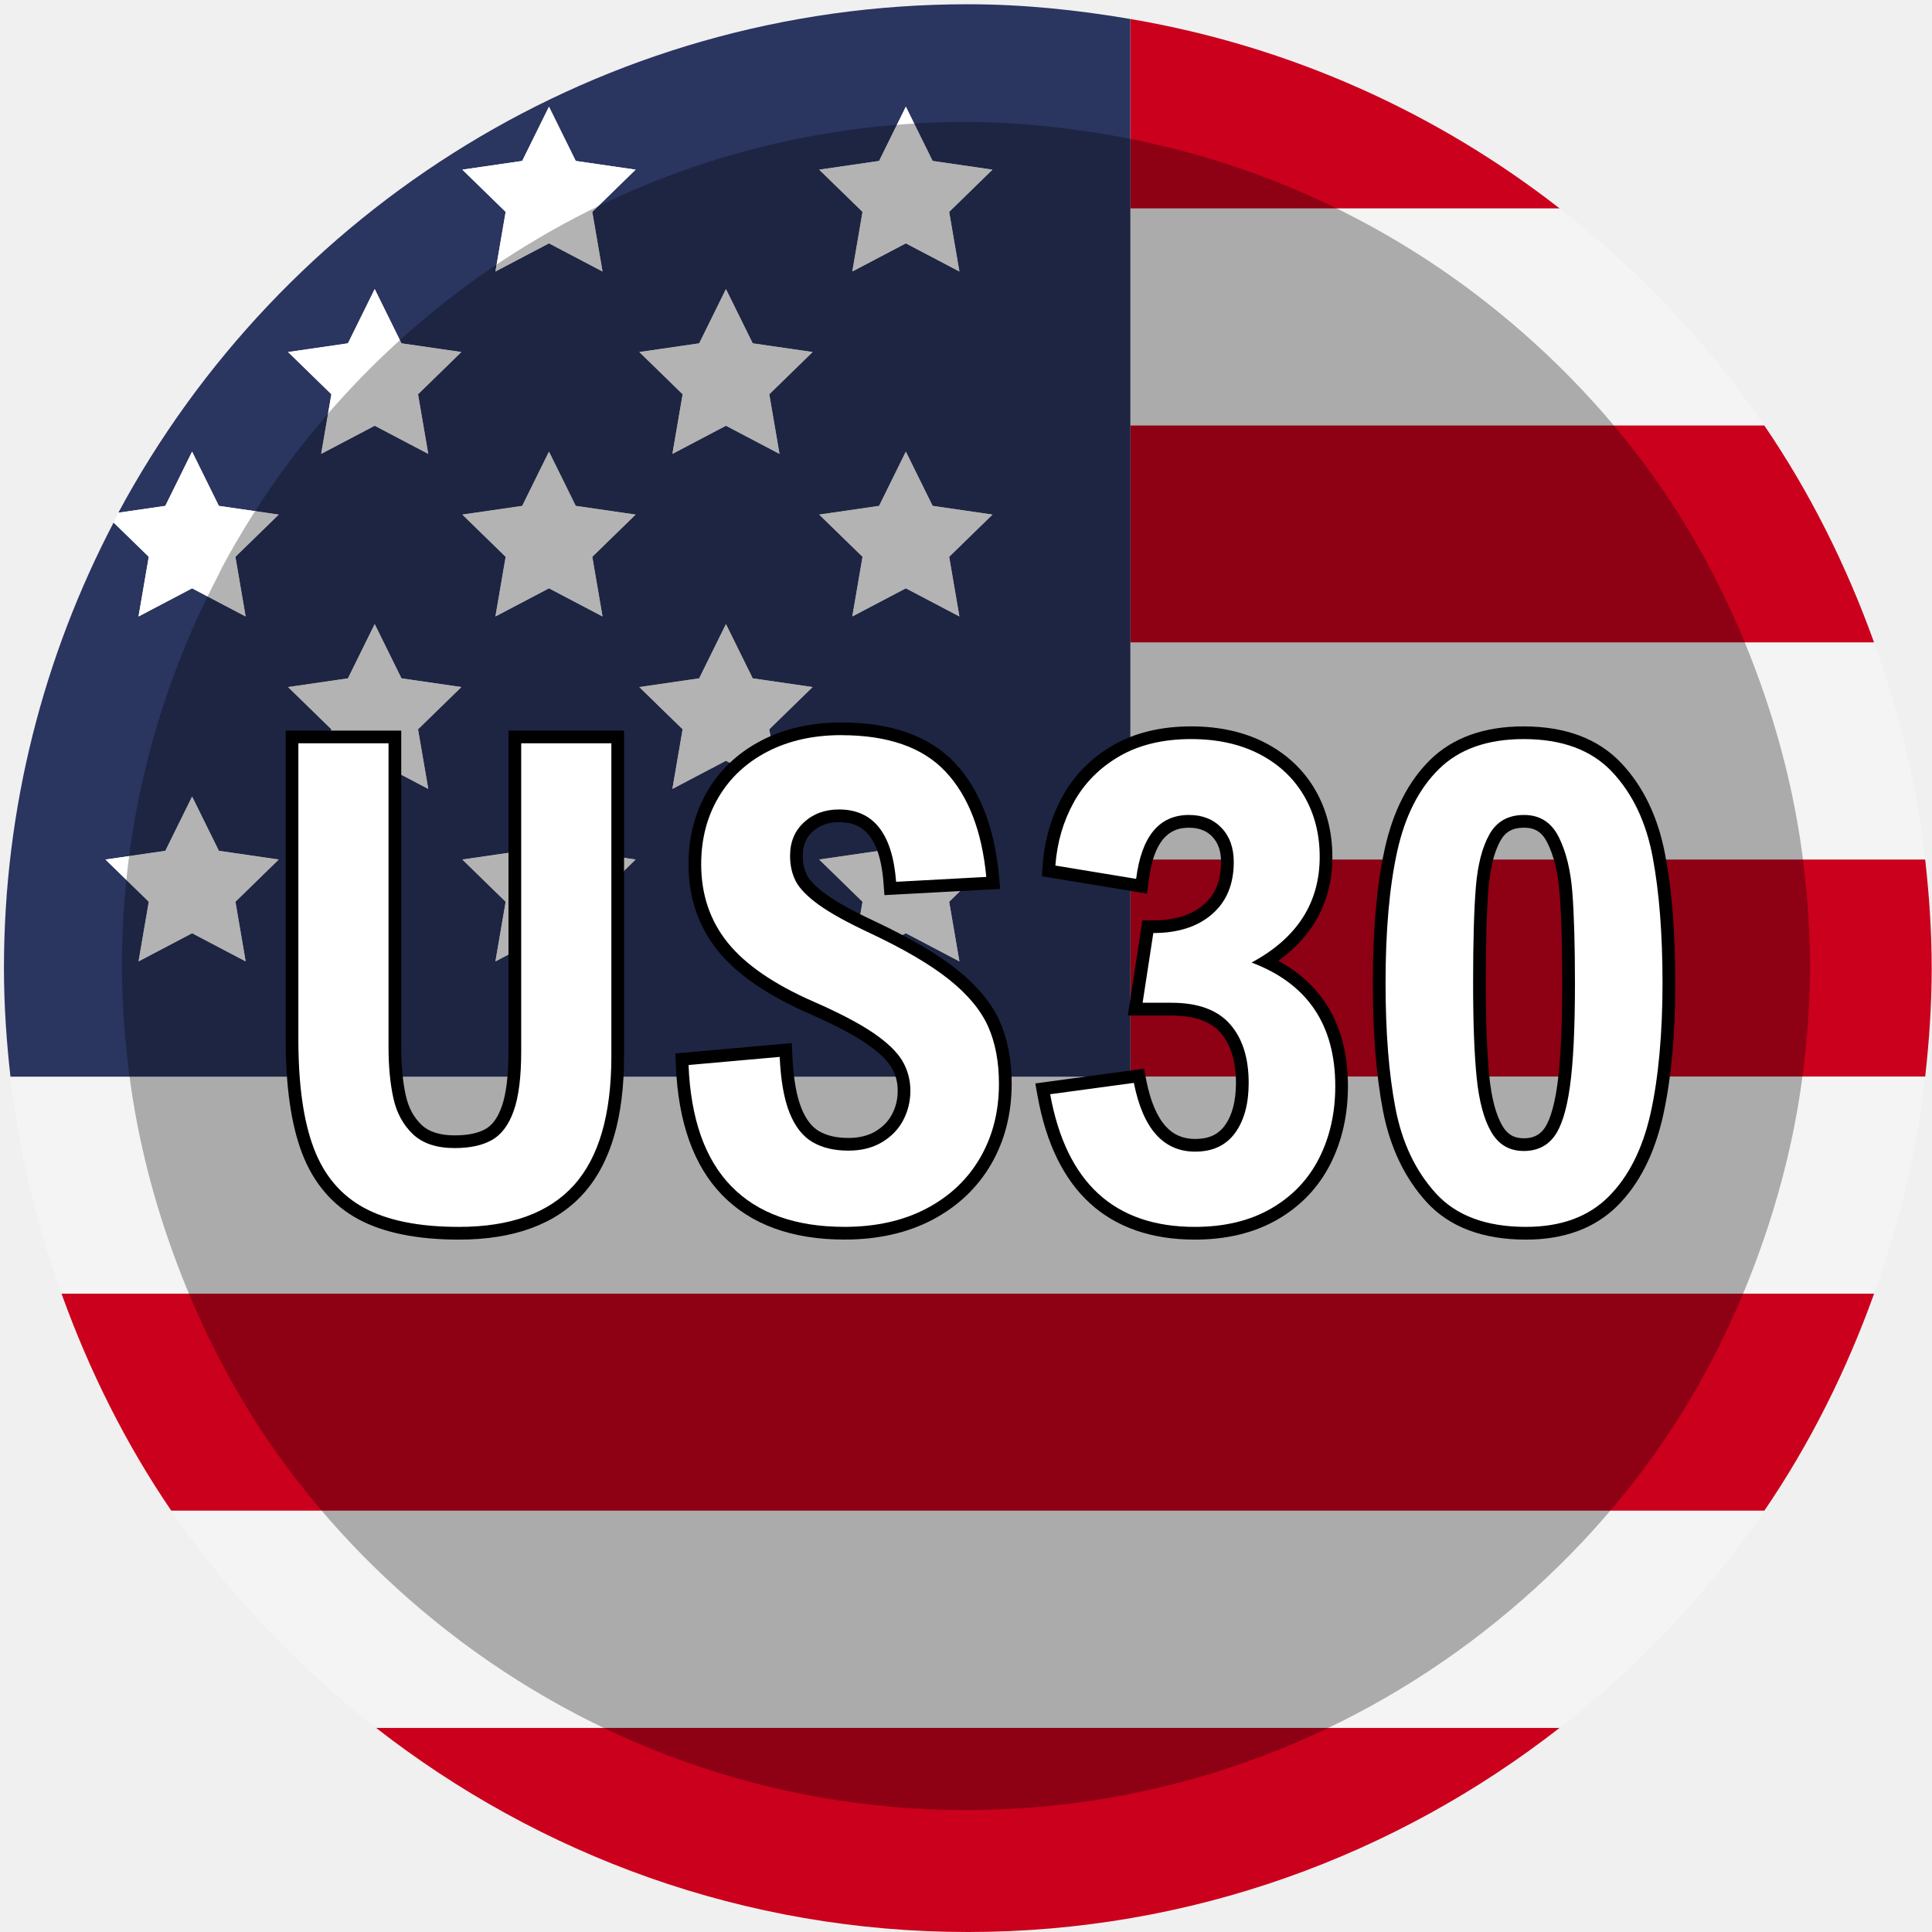
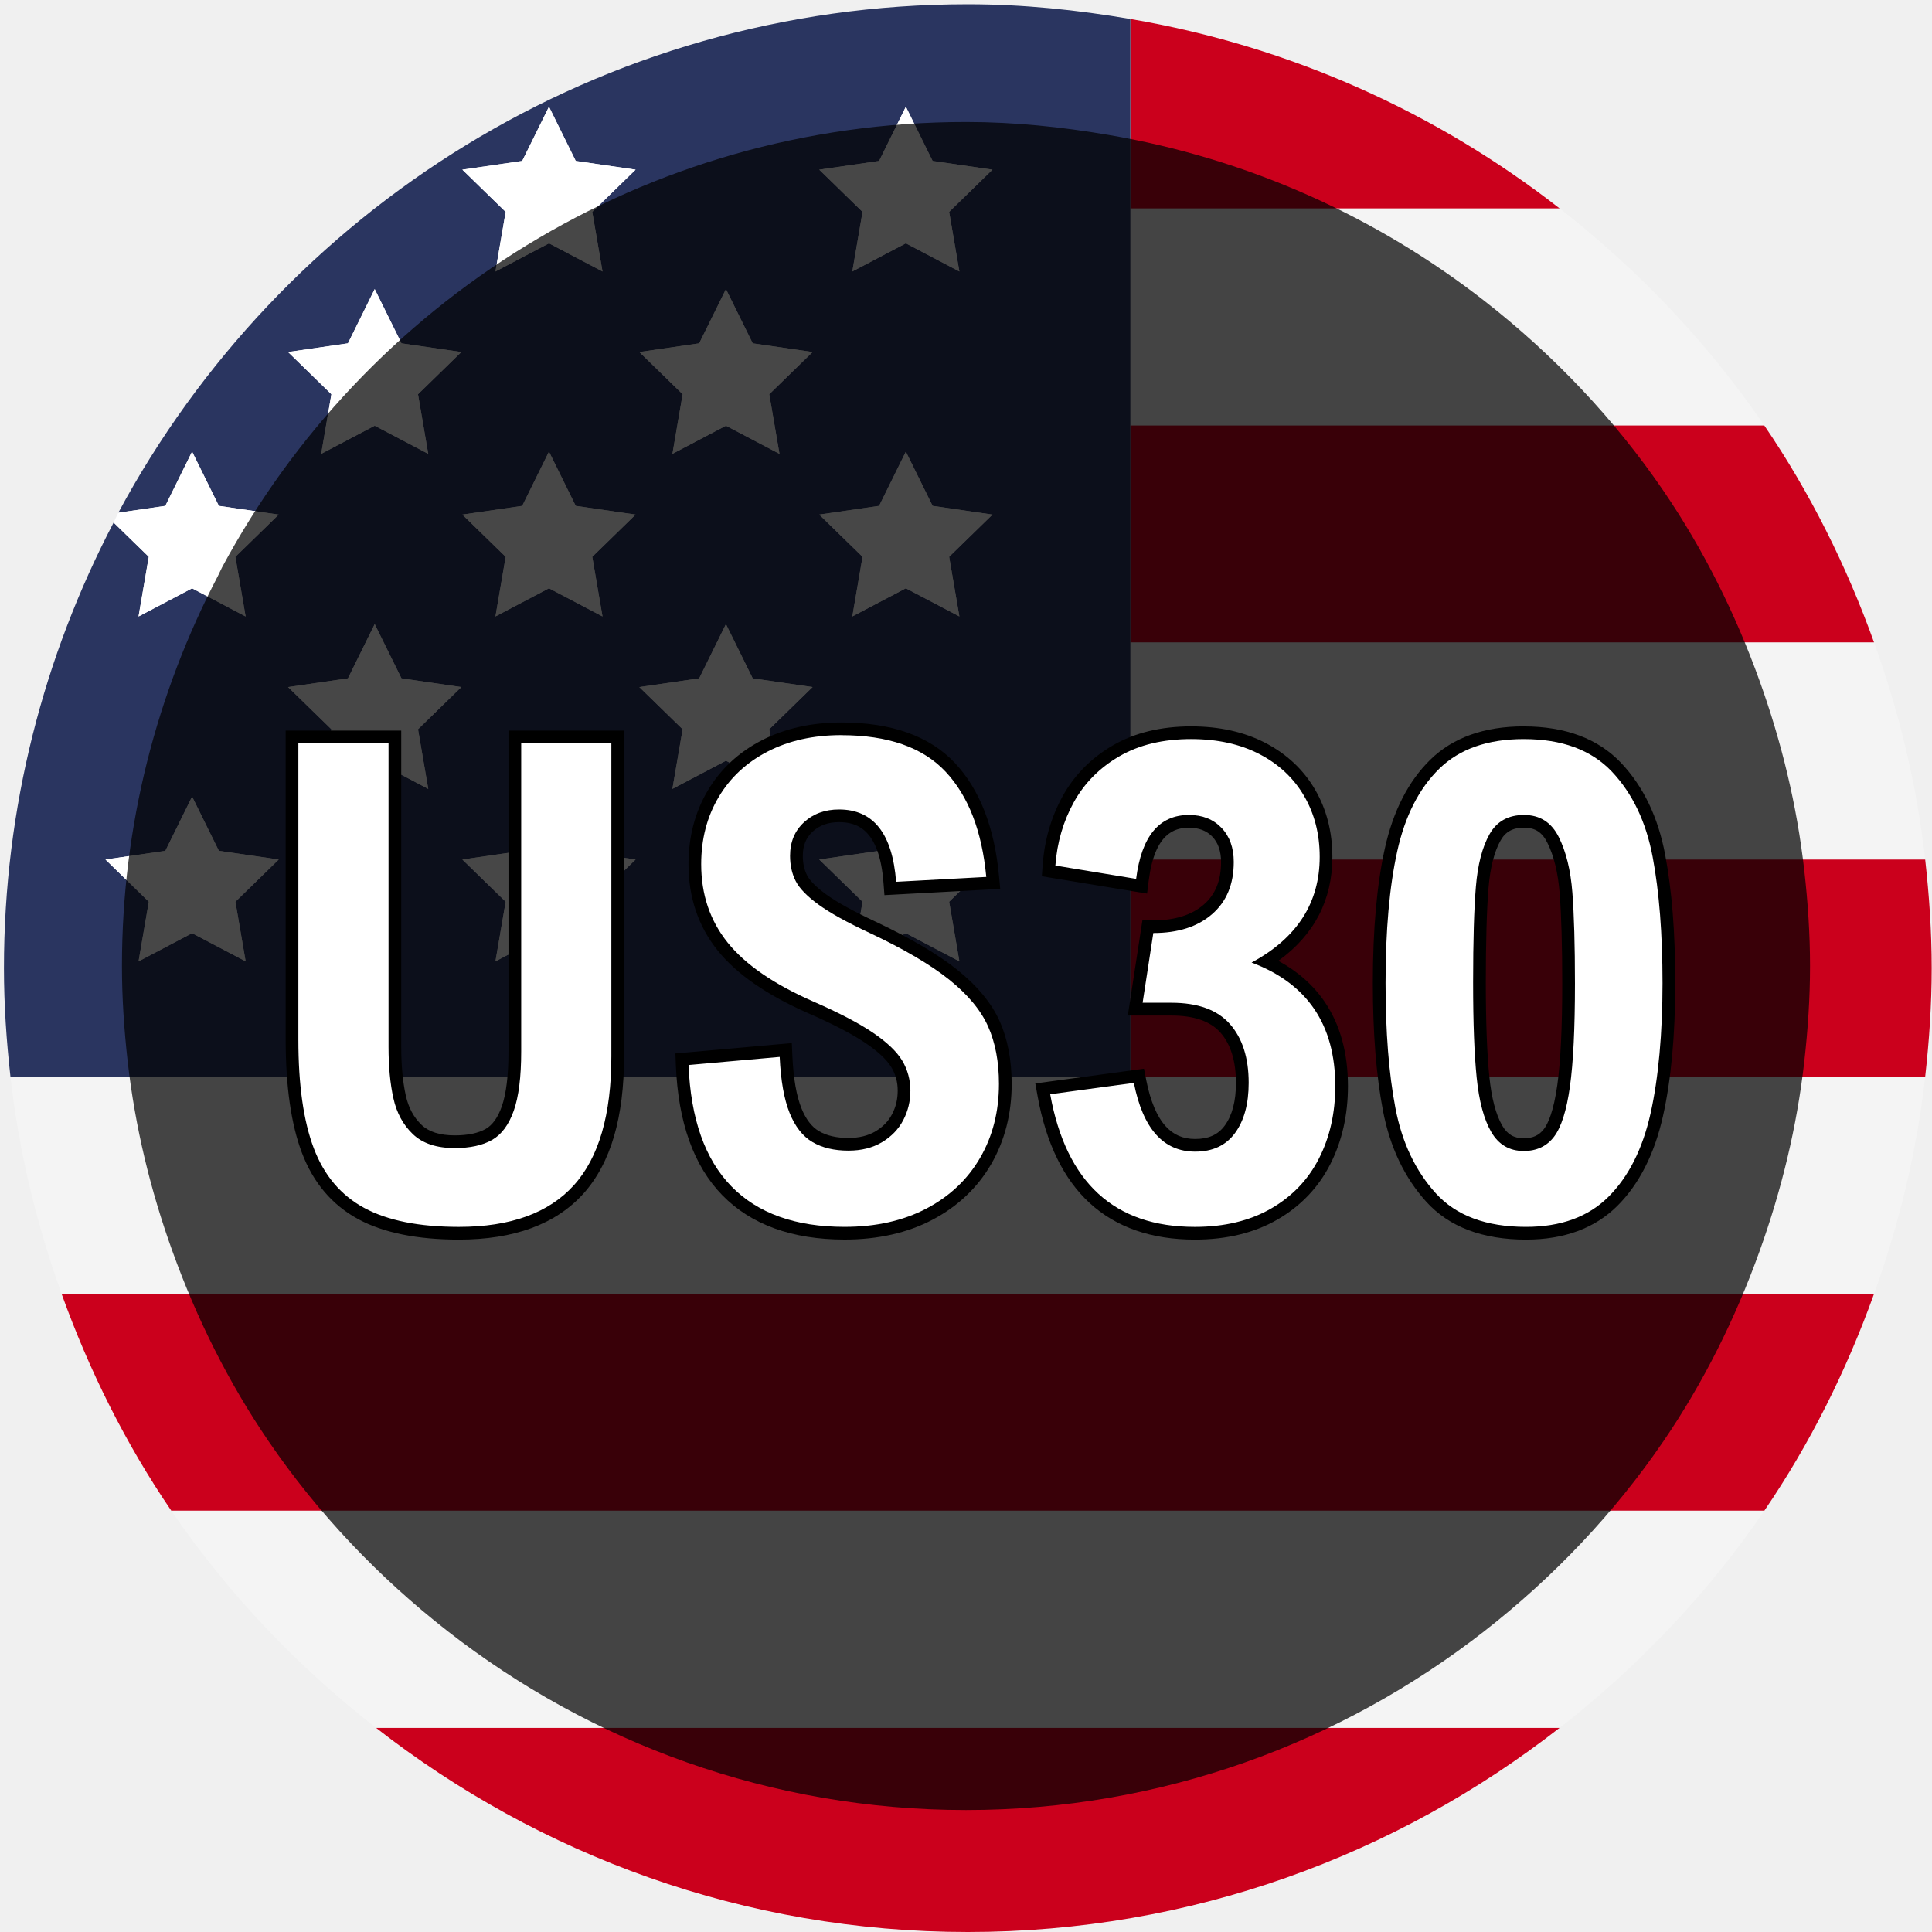
- <svg xmlns="http://www.w3.org/2000/svg" id="Layer_1" version="1.1" viewBox="0 0 1448 1448">
+ <svg xmlns="http://www.w3.org/2000/svg" version="1.1" viewBox="0 0 1448 1448">
  <defs>
    <style>
      .st0 {
+         mix-blend-mode: multiply;
+         opacity: .72;
+       }
+ 
+       .st0, .st1 {
+         isolation: isolate;
+       }
+ 
+       .st2 {
        fill: #fff;
      }

-       .st1 {
+       .st3 {
        fill: #cb001c;
      }

-       .st2 {
-         isolation: isolate;
-         opacity: .3;
-       }
- 
-       .st3 {
+       .st4 {
        fill: #f4f4f4;
      }

-       .st4 {
+       .st5 {
        fill: #2a3560;
      }
    </style>
  </defs>
-   <g>
-     <path class="st1" d="M1168.98,156.26c-92.06-71.83-201.82-121.61-321.81-142.03v142.03h321.81Z" />
-     <path class="st3" d="M847.16,318.92h475.16c-42.3-61.97-94.3-116.6-153.35-162.67h-321.81v162.67h0Z" />
-     <path class="st1" d="M847.16,481.59h557.45c-20.81-57.91-48.18-112.68-82.28-162.67h-475.16v162.67Z" />
-     <path class="st3" d="M847.16,644.26h595.74c-6.35-56.54-19.66-110.85-38.29-162.67h-557.45v162.67h0Z" />
-     <path class="st1" d="M847.16,806.92h595.74c3-26.73,4.87-53.81,4.87-81.35s-1.88-54.61-4.87-81.33h-595.74v162.68h0Z" />
-     <path class="st3" d="M1442.9,806.92H7.83c6.35,56.54,19.66,110.85,38.29,162.67h1358.5c18.62-51.82,31.95-106.13,38.29-162.67h-.01Z" />
-     <path class="st1" d="M1404.61,969.59H46.12c20.81,57.91,48.18,112.68,82.28,162.67h1193.92c34.12-49.99,61.47-104.76,82.28-162.67h0Z" />
-     <path class="st1" d="M1168.98,1294.93H281.76c122.5,95.58,276.19,153.07,443.61,153.07s321.1-57.48,443.61-153.07h0Z" />
-     <path class="st3" d="M1322.32,1132.27H128.41c42.3,61.98,94.3,116.6,153.35,162.67h887.23c59.04-46.08,111.05-100.69,153.35-162.67h-.01Z" />
-     <path class="st4" d="M847.16,644.26V14.23c-39.68-6.76-80.19-11.04-121.8-11.04C449.86,3.19,210.53,157.48,88.68,384.28l35.22-5.11,20.06-40.66,20.06,40.66,44.86,6.53-32.46,31.65,7.67,44.7-40.13-21.1-40.13,21.1,7.67-44.7-26.36-25.69C32.91,491.57,2.96,605.01,2.96,725.59c0,27.54,1.88,54.61,4.87,81.35h839.33v-162.67h0ZM184.11,720.53l-40.13-21.1-40.13,21.1,7.67-44.68-32.46-31.65,44.87-6.53,20.06-40.66,20.06,40.66,44.86,6.53-32.46,31.65,7.67,44.68h-.01ZM320.96,591.27l-40.13-21.1-40.13,21.1,7.67-44.68-32.46-31.65,44.87-6.53,20.06-40.66,20.06,40.66,44.87,6.53-32.46,31.65,7.67,44.68h-.03ZM313.3,295.49l7.67,44.68-40.13-21.1-40.13,21.1,7.67-44.68-32.46-31.65,44.87-6.51,20.06-40.66,20.06,40.66,44.87,6.51-32.46,31.65h-.03ZM451.58,720.53l-40.13-21.1-40.13,21.1,7.67-44.68-32.46-31.65,44.86-6.53,20.06-40.66,20.06,40.66,44.86,6.53-32.46,31.65,7.67,44.68h0ZM443.91,417.32l7.67,44.7-40.13-21.1-40.13,21.1,7.67-44.7-32.46-31.65,44.86-6.53,20.06-40.66,20.06,40.66,44.86,6.53-32.46,31.65h0ZM443.91,158.8l7.67,44.68-40.13-21.1-40.13,21.1,7.67-44.68-32.46-31.65,44.86-6.53,20.06-40.66,20.06,40.66,44.86,6.53-32.46,31.65h0ZM584.21,591.27l-40.13-21.1-40.13,21.1,7.67-44.68-32.46-31.65,44.86-6.53,20.06-40.66,20.06,40.66,44.87,6.53-32.46,31.65,7.67,44.68h-.01ZM576.56,295.49l7.67,44.68-40.13-21.1-40.13,21.1,7.67-44.68-32.46-31.65,44.86-6.51,20.06-40.66,20.06,40.66,44.87,6.51-32.46,31.65h-.01ZM719.05,720.53l-40.13-21.1-40.13,21.1,7.67-44.68-32.46-31.65,44.86-6.53,20.06-40.66,20.06,40.66,44.87,6.53-32.46,31.65,7.67,44.68h-.01ZM711.38,417.32l7.67,44.7-40.13-21.1-40.13,21.1,7.67-44.7-32.46-31.65,44.86-6.53,20.06-40.66,20.06,40.66,44.87,6.53-32.46,31.65h-.01ZM711.38,158.8l7.67,44.68-40.13-21.1-40.13,21.1,7.67-44.68-32.46-31.65,44.86-6.53,20.06-40.66,20.06,40.66,44.87,6.53-32.46,31.65h-.01Z" />
-     <polygon class="st0" points="411.45 79.97 391.38 120.63 346.52 127.15 378.98 158.8 371.32 203.48 411.45 182.39 451.58 203.48 443.91 158.8 476.38 127.15 431.51 120.63 411.45 79.97" />
-     <polygon class="st0" points="678.92 79.97 658.86 120.63 613.98 127.15 646.45 158.8 638.79 203.48 678.92 182.39 719.05 203.48 711.38 158.8 743.85 127.15 698.99 120.63 678.92 79.97" />
-     <path class="st0" d="M103.84,462.01l40.13-21.1,40.13,21.1-7.67-44.7,32.46-31.65-44.86-6.53-20.06-40.66-20.06,40.66-35.22,5.11c-1.28,2.39-2.28,4.95-3.55,7.35l26.36,25.69-7.67,44.7h.01Z" />
-     <polygon class="st0" points="411.45 338.5 391.38 379.16 346.52 385.67 378.98 417.32 371.32 462.01 411.45 440.92 451.58 462.01 443.91 417.32 476.38 385.67 431.51 379.16 411.45 338.5" />
-     <polygon class="st0" points="678.92 338.5 658.86 379.16 613.98 385.67 646.45 417.32 638.79 462.01 678.92 440.92 719.05 462.01 711.38 417.32 743.85 385.67 698.99 379.16 678.92 338.5" />
-     <polygon class="st0" points="164.05 637.68 143.97 597.03 123.92 637.68 79.05 644.2 111.51 675.85 103.84 720.53 143.97 699.43 184.11 720.53 176.45 675.85 208.91 644.2 164.05 637.68" />
-     <polygon class="st0" points="431.51 637.68 411.45 597.03 391.38 637.68 346.52 644.2 378.98 675.85 371.32 720.53 411.45 699.43 451.58 720.53 443.91 675.85 476.38 644.2 431.51 637.68" />
-     <polygon class="st0" points="698.99 637.68 678.92 597.03 658.86 637.68 613.98 644.2 646.45 675.85 638.79 720.53 678.92 699.43 719.05 720.53 711.38 675.85 743.85 644.2 698.99 637.68" />
-     <polygon class="st0" points="280.83 216.66 260.77 257.32 215.9 263.84 248.37 295.49 240.71 340.17 280.83 319.07 320.96 340.17 313.3 295.49 345.77 263.84 300.9 257.32 280.83 216.66" />
-     <polygon class="st0" points="544.08 216.66 524.02 257.32 479.16 263.84 511.62 295.49 503.95 340.17 544.08 319.07 584.21 340.17 576.56 295.49 609.02 263.84 564.15 257.32 544.08 216.66" />
-     <polygon class="st0" points="300.9 508.42 280.83 467.76 260.77 508.42 215.9 514.94 248.37 546.58 240.71 591.27 280.83 570.17 320.96 591.27 313.3 546.58 345.77 514.94 300.9 508.42" />
-     <polygon class="st0" points="564.15 508.42 544.08 467.76 524.02 508.42 479.16 514.94 511.62 546.58 503.95 591.27 544.08 570.17 584.21 591.27 576.56 546.58 609.02 514.94 564.15 508.42" />
-   </g>
-   <path class="st2" d="M129.2,937.67c18.22,50.71,42.19,98.67,72.05,142.44,37.05,54.27,82.58,102.1,134.29,142.44,107.27,83.7,241.85,134.04,388.46,134.04s281.18-50.34,388.46-134.04c51.7-40.35,97.24-88.17,134.29-142.44,29.88-43.77,53.83-91.73,72.05-142.44,16.31-45.38,27.97-92.93,33.53-142.44,2.63-23.4,4.26-47.12,4.26-71.23s-1.64-47.82-4.26-71.22c-5.56-49.51-17.21-97.06-33.53-142.44-18.23-50.71-42.19-98.67-72.05-142.44-37.05-54.27-82.58-102.1-134.29-142.44-80.61-62.9-176.73-106.49-281.8-124.37-34.75-5.92-70.22-9.67-106.66-9.67-241.25,0-450.83,135.11-557.52,333.72-1.12,2.1-2,4.33-3.11,6.44-45.75,87.51-71.97,186.86-71.97,292.44,0,24.12,1.64,47.82,4.26,71.23,5.56,49.51,17.21,97.06,33.53,142.44h0Z" />
-   <g>
-     <g>
-       <path class="st0" d="M343.95,924.29c-30.48,0-55.12-4.98-73.25-14.79-18.46-10-31.91-25.89-39.99-47.23-7.87-20.78-11.85-48.78-11.85-83.24v-226.7h77.1v232.29c0,14.33,1.19,26.94,3.53,37.5,2.21,9.95,6.66,18.18,13.23,24.45,6.34,6.06,15.78,9.13,28.07,9.13,10.62,0,19.23-1.83,25.6-5.46,6.07-3.45,10.83-9.95,14.15-19.33,3.53-9.97,5.32-24.41,5.32-42.9v-235.69h77.1v239.34c0,44.77-9.9,78.39-29.43,99.95-19.65,21.68-49.79,32.68-89.58,32.68Z" />
-       <path d="M458.2,557.09v234.58c0,43.76-9.4,76.01-28.2,96.75-18.8,20.75-47.48,31.11-86.05,31.11-29.82,0-53.48-4.74-70.98-14.22-17.5-9.48-30.1-24.39-37.8-44.73-7.7-20.34-11.55-47.52-11.55-81.55v-221.94h67.58v227.53c0,14.75,1.22,27.59,3.65,38.53,2.43,10.94,7.29,19.9,14.59,26.86,7.29,6.97,17.74,10.45,31.36,10.45,11.5,0,20.82-2.03,27.95-6.08,7.13-4.05,12.56-11.34,16.29-21.88,3.73-10.53,5.59-25.36,5.59-44.49v-230.93h67.58M467.72,547.57h-86.62v240.45c0,17.95-1.7,31.85-5.05,41.31-2.92,8.26-6.97,13.91-12.01,16.77-5.65,3.21-13.47,4.84-23.25,4.84-11.02,0-19.35-2.63-24.78-7.81-5.96-5.69-9.84-12.9-11.87-22.04-2.27-10.21-3.42-22.48-3.42-36.46v-237.05h-86.62v231.46c0,35.03,4.09,63.61,12.16,84.93,8.49,22.44,22.68,39.17,42.17,49.73,18.83,10.2,44.24,15.37,75.52,15.37,41.19,0,72.52-11.52,93.11-34.24,10.33-11.4,18.15-26.03,23.23-43.47,4.93-16.92,7.43-36.99,7.43-59.67v-244.1h0Z" />
-     </g>
-     <g>
-       <path class="st0" d="M632.98,924.29c-37.95,0-67.64-10.71-88.24-31.82-20.53-21.03-31.78-52.67-33.44-94.05l-.18-4.53,77.78-6.92.23,4.97c.78,17.04,3.16,30.63,7.08,40.38,3.71,9.25,8.8,15.82,15.13,19.55,6.52,3.84,14.78,5.78,24.57,5.78,8.81,0,16.45-1.9,22.72-5.65,6.25-3.74,11.01-8.67,14.15-14.65,3.19-6.09,4.8-12.79,4.8-19.91s-1.85-14.12-5.51-20.13c-3.75-6.18-10.68-12.72-20.6-19.43-10.25-6.93-25.04-14.64-43.96-22.92-30.07-13.22-52.23-28.52-65.86-45.5-13.84-17.23-20.86-37.99-20.86-61.69,0-19.57,4.6-37.28,13.67-52.62,9.09-15.38,22.13-27.52,38.75-36.08,16.49-8.5,35.79-12.8,57.36-12.8,36.21,0,63.67,9.71,81.62,28.85,17.75,18.93,28.44,46.42,31.77,81.69l.47,4.94-77.18,4.16-.35-4.64c-2.56-33.52-15-49.81-38.04-49.81-9.38,0-16.92,2.73-23.03,8.35-6,5.51-8.91,12.59-8.91,21.65,0,6.34,1.25,11.98,3.73,16.78,2.48,4.82,7.76,10.19,15.7,15.95,8.31,6.04,20.97,13.04,37.62,20.81,26,12.26,46.35,24.24,60.52,35.6,14.47,11.61,24.7,23.98,30.42,36.78,5.68,12.72,8.56,27.85,8.56,44.97,0,21.49-4.96,40.95-14.74,57.81-9.82,16.92-23.99,30.33-42.13,39.87-18.04,9.48-39.43,14.28-63.59,14.28Z" />
-       <path d="M630.54,551.01c35,0,61.05,9.12,78.15,27.35,17.1,18.23,27.26,44.53,30.51,78.88l-67.58,3.65c-2.76-36.14-17.02-54.21-42.78-54.21-10.54,0-19.29,3.2-26.25,9.6-6.97,6.4-10.45,14.79-10.45,25.16,0,7.13,1.42,13.45,4.25,18.96,2.83,5.51,8.55,11.39,17.14,17.62,8.59,6.24,21.39,13.33,38.41,21.27,25.77,12.15,45.62,23.82,59.56,35,13.93,11.18,23.62,22.85,29.05,35,5.43,12.15,8.14,26.5,8.14,43.03,0,20.75-4.7,39.22-14.1,55.42-9.4,16.21-22.81,28.89-40.23,38.04-17.42,9.15-37.88,13.73-61.38,13.73-36.79,0-65.07-10.13-84.84-30.39-19.77-20.26-30.47-50.56-32.09-90.91l68.31-6.08c.81,17.67,3.28,31.64,7.41,41.93,4.13,10.29,9.85,17.59,17.14,21.88,7.29,4.3,16.29,6.44,26.98,6.44,9.72,0,18.11-2.11,25.16-6.32,7.05-4.21,12.36-9.72,15.92-16.53,3.56-6.81,5.35-14.18,5.35-22.12s-2.07-15.8-6.2-22.61c-4.13-6.81-11.47-13.77-22-20.91-10.54-7.13-25.44-14.91-44.73-23.34-29.5-12.96-50.85-27.67-64.05-44.12-13.21-16.45-19.81-36.01-19.81-58.7,0-18.8,4.33-35.53,13.01-50.2,8.67-14.66,20.94-26.09,36.83-34.28,15.88-8.18,34.28-12.28,55.18-12.28M630.54,541.49c-22.34,0-42.37,4.49-59.54,13.33-17.43,8.98-31.11,21.73-40.66,37.9-9.51,16.09-14.33,34.6-14.33,55.04,0,24.81,7.37,46.57,21.91,64.67,14.11,17.58,36.87,33.35,67.65,46.87,18.68,8.16,33.21,15.73,43.22,22.5,9.34,6.33,15.8,12.37,19.2,17.96,3.24,5.34,4.82,11.11,4.82,17.66s-1.39,12.23-4.26,17.71c-2.76,5.27-6.81,9.45-12.37,12.77-5.52,3.3-12.34,4.97-20.27,4.97-8.93,0-16.38-1.72-22.15-5.12-5.41-3.18-9.82-8.97-13.13-17.22-3.71-9.25-5.98-22.31-6.74-38.82l-.45-9.93-9.9.88-68.31,6.08-9.03.8.36,9.06c1.71,42.59,13.41,75.29,34.79,97.18,21.53,22.07,52.37,33.26,91.65,33.26,24.94,0,47.08-4.99,65.81-14.83,18.95-9.96,33.77-23.99,44.04-41.69,10.21-17.6,15.38-37.86,15.38-60.2,0-17.8-3.02-33.58-8.97-46.91-6.03-13.49-16.72-26.46-31.78-38.55-14.46-11.6-35.14-23.78-61.45-36.19-16.42-7.66-28.81-14.5-36.87-20.36-9.14-6.63-12.8-11.42-14.27-14.27-2.12-4.12-3.2-9.04-3.2-14.61,0-7.65,2.41-13.59,7.37-18.15,5.19-4.77,11.67-7.09,19.81-7.09,12.8,0,30.18,4.71,33.29,45.41l.71,9.29,9.3-.5,67.58-3.65,9.9-.53-.93-9.87c-3.43-36.35-14.55-64.78-33.04-84.5-18.89-20.14-47.52-30.36-85.1-30.36h0Z" />
-     </g>
-     <g>
-       <path class="st0" d="M895.51,924.29c-62.64,0-100.7-34.77-113.1-103.34l-.89-4.9,72.09-9.78.87,4.39c6.36,32.1,19.86,47.7,41.27,47.7,11.62,0,20.15-3.93,26.05-12.02,6.17-8.44,9.29-20.13,9.29-34.75,0-17.51-4.34-31.29-12.9-40.96-8.42-9.5-21.94-14.32-40.19-14.32h-27.18l9.48-61.79h4.09c17.21,0,30.97-4.35,40.88-12.94,9.85-8.53,14.64-20.15,14.64-35.54,0-9.5-2.59-16.81-7.91-22.35-5.27-5.48-12.1-8.14-20.88-8.14-19.75,0-31.17,14.3-34.9,43.72l-.62,4.9-69.7-11.48.33-4.35c1.34-17.95,6.2-34.6,14.44-49.48,8.32-15.03,20.41-27.22,35.93-36.21,15.5-8.97,34.42-13.52,56.23-13.52,20.29,0,38.24,3.98,53.37,11.84,15.25,7.93,27.14,19.09,35.34,33.19,8.17,14.04,12.31,30.18,12.31,47.97,0,33.26-15.18,59.65-45.14,78.54,37.71,17.39,56.81,48.74,56.81,93.32,0,20.76-4.26,39.68-12.67,56.24-8.5,16.73-21.23,30.07-37.84,39.65-16.55,9.54-36.57,14.37-59.5,14.37Z" />
-       <path d="M892.83,553.93c19.61,0,36.66,3.77,51.17,11.3,14.5,7.54,25.64,17.99,33.42,31.36,7.78,13.37,11.67,28.56,11.67,45.58,0,34.52-17.02,60.93-51.05,79.24,41.81,15.72,62.72,46.59,62.72,92.62,0,20.1-4.05,38.13-12.15,54.09-8.11,15.96-20.1,28.52-35.98,37.68-15.88,9.15-34.92,13.73-57.12,13.73-60.28,0-96.42-33.14-108.42-99.42l62.72-8.51c6.81,34.36,22.12,51.53,45.94,51.53,13.13,0,23.09-4.66,29.9-13.98,6.81-9.32,10.21-21.84,10.21-37.56,0-18.8-4.7-33.5-14.1-44.12-9.4-10.61-23.99-15.92-43.76-15.92h-21.63l8.02-52.26c18.47,0,33.14-4.7,44-14.1,10.86-9.4,16.29-22.44,16.29-39.14,0-10.7-3.08-19.24-9.24-25.65-6.16-6.4-14.26-9.6-24.31-9.6-22.36,0-35.57,15.96-39.62,47.89l-60.53-9.97c1.3-17.34,5.91-33.18,13.86-47.52,7.94-14.34,19.33-25.8,34.15-34.4,14.83-8.59,32.77-12.88,53.84-12.88M892.83,544.41c-22.66,0-42.39,4.77-58.62,14.17-16.28,9.43-28.97,22.23-37.71,38.03-8.57,15.48-13.63,32.79-15.02,51.43l-.65,8.69,8.6,1.42,60.53,9.97,9.75,1.61,1.24-9.8c4.5-35.46,19.38-39.56,30.18-39.56,7.41,0,13.12,2.19,17.45,6.68,4.42,4.6,6.57,10.83,6.57,19.04,0,13.92-4.25,24.37-13,31.94-9.03,7.81-21.73,11.78-37.77,11.78h-8.17l-1.24,8.08-8.02,52.26-1.68,10.97h32.73c16.83,0,29.15,4.28,36.63,12.71,7.77,8.77,11.7,21.49,11.7,37.8,0,13.59-2.82,24.33-8.38,31.94-5.02,6.87-12.08,10.07-22.21,10.07-9.15,0-16.43-3.17-22.24-9.7-6.47-7.26-11.31-18.76-14.36-34.17l-1.74-8.79-8.88,1.2-62.72,8.51-9.86,1.34,1.77,9.79c6.35,35.08,19.48,61.96,39.03,79.89,19.8,18.15,46.29,27.36,78.75,27.36,23.78,0,44.6-5.05,61.88-15.01,17.43-10.05,30.79-24.05,39.71-41.62,8.75-17.24,13.19-36.89,13.19-58.4,0-24.84-5.83-46.04-17.32-63.01-8.51-12.57-20.19-22.92-34.85-30.91,26.89-19.41,40.49-45.55,40.49-77.94,0-18.64-4.36-35.59-12.96-50.37-8.66-14.89-21.2-26.67-37.26-35.02-15.81-8.21-34.5-12.38-55.56-12.38h0Z" />
-     </g>
-     <g>
-       <path class="st0" d="M1143.7,924.29c-31.08,0-55-8.99-71.1-26.72-15.76-17.35-26.33-39.6-31.42-66.11-4.98-25.93-7.5-57.8-7.5-94.73,0-39.54,2.98-73.09,8.86-99.72,6.01-27.21,17.04-48.83,32.8-64.24,16-15.66,38.43-23.6,66.65-23.6,29.91,0,53.32,8.72,69.58,25.92,15.96,16.88,26.63,39.16,31.73,66.2,4.97,26.43,7.5,58.62,7.5,95.68s-3.07,71.76-9.11,98.64c-6.17,27.44-17.24,49.24-32.89,64.8-15.92,15.84-37.83,23.87-65.1,23.87ZM1142.24,615.57c-10.07,0-17.18,3.94-21.74,12.04-5.07,9-8.3,21.59-9.61,37.44-1.36,16.39-2.05,40.34-2.05,71.2s.89,53.59,2.65,70.99c1.7,16.9,5.18,29.96,10.32,38.8,4.63,7.98,11.24,11.85,20.19,11.85,8.23,0,14.42-2.88,18.94-8.82,4.9-6.44,8.6-18.33,10.99-35.33,2.47-17.62,3.72-43.36,3.72-76.52,0-28.57-.65-51.43-1.93-67.94-1.25-16-4.52-29.39-9.72-39.81-4.68-9.35-11.79-13.9-21.75-13.9Z" />
-       <path d="M1141.99,553.93c28.68,0,50.72,8.14,66.12,24.43,15.39,16.29,25.56,37.56,30.51,63.81,4.94,26.25,7.41,57.85,7.41,94.8s-3,70.94-8.99,97.6c-6,26.66-16.53,47.48-31.6,62.47-15.07,14.99-35.65,22.48-61.74,22.48-29.82,0-52.35-8.39-67.58-25.16-15.23-16.77-25.32-38.04-30.26-63.81-4.95-25.77-7.41-57.04-7.41-93.83,0-39.38,2.92-72.28,8.75-98.69,5.83-26.41,16.32-47.04,31.48-61.86,15.15-14.83,36.26-22.24,63.32-22.24M1141.99,862.65c9.72,0,17.3-3.56,22.73-10.7,5.43-7.13,9.4-19.65,11.91-37.56,2.51-17.9,3.77-43.63,3.77-77.18,0-28.84-.65-51.61-1.94-68.31-1.3-16.69-4.7-30.55-10.21-41.57-5.51-11.02-14.18-16.53-26.01-16.53s-20.46,4.82-25.89,14.46c-5.43,9.64-8.83,22.77-10.21,39.38-1.38,16.61-2.07,40.47-2.07,71.59s.89,53.8,2.67,71.47c1.78,17.67,5.43,31.24,10.94,40.72,5.51,9.48,13.61,14.22,24.31,14.22M1141.99,544.41c-29.52,0-53.06,8.4-69.98,24.96-16.43,16.07-27.9,38.49-34.12,66.62-5.96,26.96-8.98,60.86-8.98,100.75,0,37.23,2.55,69.4,7.58,95.63,5.25,27.39,16.21,50.41,32.57,68.42,17.04,18.76,42.15,28.28,74.63,28.28,28.58,0,51.61-8.5,68.46-25.26,16.3-16.21,27.8-38.8,34.18-67.13,6.12-27.23,9.23-60.77,9.23-99.69s-2.55-69.85-7.58-96.56c-5.27-27.96-16.35-51.03-32.95-68.59-17.2-18.19-41.77-27.41-73.04-27.41h0ZM1141.99,853.12c-7.31,0-12.26-2.92-16.07-9.48-4.8-8.26-8.06-20.67-9.7-36.89-1.74-17.23-2.63-40.96-2.63-70.51s.68-54.54,2.03-70.8c1.26-15.16,4.29-27.1,9.02-35.49,3.74-6.65,9.17-9.61,17.59-9.61s13.6,3.47,17.49,11.27c4.93,9.86,8.04,22.66,9.23,38.05,1.27,16.39,1.92,39.12,1.92,67.57,0,32.94-1.24,58.46-3.68,75.86-2.83,20.16-7.03,29.14-10.06,33.11-3.61,4.74-8.42,6.94-15.15,6.94h0Z" />
+   <g class="st1">
+     <g id="Layer_1">
+       <g>
+         <path class="st3" d="M1168.98,156.26c-92.06-71.83-201.82-121.61-321.81-142.03v142.03h321.81Z" />
+         <path class="st4" d="M847.16,318.92h475.16c-42.3-61.97-94.3-116.6-153.35-162.67h-321.81v162.67h0Z" />
+         <path class="st3" d="M847.16,481.59h557.45c-20.81-57.91-48.18-112.68-82.28-162.67h-475.16v162.67h0Z" />
+         <path class="st4" d="M847.16,644.26h595.74c-6.35-56.54-19.66-110.85-38.29-162.67h-557.45v162.67h0Z" />
+         <path class="st3" d="M847.16,806.92h595.74c3-26.73,4.87-53.81,4.87-81.35s-1.88-54.61-4.87-81.33h-595.74v162.68h0Z" />
+         <path class="st4" d="M1442.9,806.92H7.83c6.35,56.54,19.66,110.85,38.29,162.67h1358.5c18.62-51.82,31.95-106.13,38.29-162.67h-.01Z" />
+         <path class="st3" d="M1404.61,969.59H46.12c20.81,57.91,48.18,112.68,82.28,162.67h1193.92c34.12-49.99,61.47-104.76,82.28-162.67h0Z" />
+         <path class="st3" d="M1168.98,1294.93H281.76c122.5,95.58,276.19,153.07,443.61,153.07s321.1-57.48,443.61-153.07h0Z" />
+         <path class="st4" d="M1322.32,1132.27H128.41c42.3,61.98,94.3,116.6,153.35,162.67h887.23c59.04-46.08,111.05-100.69,153.35-162.67h-.02Z" />
+         <path class="st5" d="M847.16,644.26V14.23c-39.68-6.76-80.19-11.04-121.8-11.04-275.5,0-514.83,154.29-636.68,381.09l35.22-5.11,20.06-40.66,20.06,40.66,44.86,6.53-32.46,31.65,7.67,44.7-40.13-21.1-40.13,21.1,7.67-44.7-26.36-25.69C32.91,491.57,2.96,605.01,2.96,725.59c0,27.54,1.88,54.61,4.87,81.35h839.33v-162.67h0ZM184.11,720.53l-40.13-21.1-40.13,21.1,7.67-44.68-32.46-31.65,44.87-6.53,20.06-40.66,20.06,40.66,44.86,6.53-32.46,31.65,7.67,44.68h0,0ZM320.96,591.27l-40.13-21.1-40.13,21.1,7.67-44.68-32.46-31.65,44.87-6.53,20.06-40.66,20.06,40.66,44.87,6.53-32.46,31.65,7.67,44.68h-.03.01ZM313.3,295.49l7.67,44.68-40.13-21.1-40.13,21.1,7.67-44.68-32.46-31.65,44.87-6.51,20.06-40.66,20.06,40.66,44.87,6.51-32.46,31.65h-.03.01ZM451.58,720.53l-40.13-21.1-40.13,21.1,7.67-44.68-32.46-31.65,44.86-6.53,20.06-40.66,20.06,40.66,44.86,6.53-32.46,31.65,7.67,44.68h0ZM443.91,417.32l7.67,44.7-40.13-21.1-40.13,21.1,7.67-44.7-32.46-31.65,44.86-6.53,20.06-40.66,20.06,40.66,44.86,6.53-32.46,31.65h0ZM443.91,158.8l7.67,44.68-40.13-21.1-40.13,21.1,7.67-44.68-32.46-31.65,44.86-6.53,20.06-40.66,20.06,40.66,44.86,6.53-32.46,31.65h0ZM584.21,591.27l-40.13-21.1-40.13,21.1,7.67-44.68-32.46-31.65,44.86-6.53,20.06-40.66,20.06,40.66,44.87,6.53-32.46,31.65,7.67,44.68h-.01,0ZM576.56,295.49l7.67,44.68-40.13-21.1-40.13,21.1,7.67-44.68-32.46-31.65,44.86-6.51,20.06-40.66,20.06,40.66,44.87,6.51-32.46,31.65h-.01,0ZM719.05,720.53l-40.13-21.1-40.13,21.1,7.67-44.68-32.46-31.65,44.86-6.53,20.06-40.66,20.06,40.66,44.87,6.53-32.46,31.65,7.67,44.68h-.01,0ZM711.38,417.32l7.67,44.7-40.13-21.1-40.13,21.1,7.67-44.7-32.46-31.65,44.86-6.53,20.06-40.66,20.06,40.66,44.87,6.53-32.46,31.65h-.01,0ZM711.38,158.8l7.67,44.68-40.13-21.1-40.13,21.1,7.67-44.68-32.46-31.65,44.86-6.53,20.06-40.66,20.06,40.66,44.87,6.53-32.46,31.65h-.01,0Z" />
+         <polygon class="st2" points="411.45 79.97 391.38 120.63 346.52 127.15 378.98 158.8 371.32 203.48 411.45 182.39 451.58 203.48 443.91 158.8 476.38 127.15 431.51 120.63 411.45 79.97" />
+         <polygon class="st2" points="678.92 79.97 658.86 120.63 613.98 127.15 646.45 158.8 638.79 203.48 678.92 182.39 719.05 203.48 711.38 158.8 743.85 127.15 698.99 120.63 678.92 79.97" />
+         <path class="st2" d="M103.84,462.01l40.13-21.1,40.13,21.1-7.67-44.7,32.46-31.65-44.86-6.53-20.06-40.66-20.06,40.66-35.22,5.11c-1.28,2.39-2.28,4.95-3.55,7.35l26.36,25.69-7.67,44.7h.01v.03Z" />
+         <polygon class="st2" points="411.45 338.5 391.38 379.16 346.52 385.67 378.98 417.32 371.32 462.01 411.45 440.92 451.58 462.01 443.91 417.32 476.38 385.67 431.51 379.16 411.45 338.5" />
+         <polygon class="st2" points="678.92 338.5 658.86 379.16 613.98 385.67 646.45 417.32 638.79 462.01 678.92 440.92 719.05 462.01 711.38 417.32 743.85 385.67 698.99 379.16 678.92 338.5" />
+         <polygon class="st2" points="164.05 637.68 143.97 597.03 123.92 637.68 79.05 644.2 111.51 675.85 103.84 720.53 143.97 699.43 184.11 720.53 176.45 675.85 208.91 644.2 164.05 637.68" />
+         <polygon class="st2" points="431.51 637.68 411.45 597.03 391.38 637.68 346.52 644.2 378.98 675.85 371.32 720.53 411.45 699.43 451.58 720.53 443.91 675.85 476.38 644.2 431.51 637.68" />
+         <polygon class="st2" points="698.99 637.68 678.92 597.03 658.86 637.68 613.98 644.2 646.45 675.85 638.79 720.53 678.92 699.43 719.05 720.53 711.38 675.85 743.85 644.2 698.99 637.68" />
+         <polygon class="st2" points="280.83 216.66 260.77 257.32 215.9 263.84 248.37 295.49 240.71 340.17 280.83 319.07 320.96 340.17 313.3 295.49 345.77 263.84 300.9 257.32 280.83 216.66" />
+         <polygon class="st2" points="544.08 216.66 524.02 257.32 479.16 263.84 511.62 295.49 503.95 340.17 544.08 319.07 584.21 340.17 576.56 295.49 609.02 263.84 564.15 257.32 544.08 216.66" />
+         <polygon class="st2" points="300.9 508.42 280.83 467.76 260.77 508.42 215.9 514.94 248.37 546.58 240.71 591.27 280.83 570.17 320.96 591.27 313.3 546.58 345.77 514.94 300.9 508.42" />
+         <polygon class="st2" points="564.15 508.42 544.08 467.76 524.02 508.42 479.16 514.94 511.62 546.58 503.95 591.27 544.08 570.17 584.21 591.27 576.56 546.58 609.02 514.94 564.15 508.42" />
+       </g>
+       <path class="st0" d="M129.2,937.67c18.22,50.71,42.19,98.67,72.05,142.44,37.05,54.27,82.58,102.1,134.29,142.44,107.27,83.7,241.85,134.04,388.46,134.04s281.18-50.34,388.46-134.04c51.7-40.35,97.24-88.17,134.29-142.44,29.88-43.77,53.83-91.73,72.05-142.44,16.31-45.38,27.97-92.93,33.53-142.44,2.63-23.4,4.26-47.12,4.26-71.23s-1.64-47.82-4.26-71.22c-5.56-49.51-17.21-97.06-33.53-142.44-18.23-50.71-42.19-98.67-72.05-142.44-37.05-54.27-82.58-102.1-134.29-142.44-80.61-62.9-176.73-106.49-281.8-124.37-34.75-5.92-70.22-9.67-106.66-9.67-241.25,0-450.83,135.11-557.52,333.72-1.12,2.1-2,4.33-3.11,6.44-45.75,87.51-71.97,186.86-71.97,292.44,0,24.12,1.64,47.82,4.26,71.23,5.56,49.51,17.21,97.06,33.53,142.44h0v-.02Z" />
+       <g>
+         <g>
+           <path class="st2" d="M343.95,924.29c-30.48,0-55.12-4.98-73.25-14.79-18.46-10-31.91-25.89-39.99-47.23-7.87-20.78-11.85-48.78-11.85-83.24v-226.7h77.1v232.29c0,14.33,1.19,26.94,3.53,37.5,2.21,9.95,6.66,18.18,13.23,24.45,6.34,6.06,15.78,9.13,28.07,9.13,10.62,0,19.23-1.83,25.6-5.46,6.07-3.45,10.83-9.95,14.15-19.33,3.53-9.97,5.32-24.41,5.32-42.9v-235.69h77.1v239.34c0,44.77-9.9,78.39-29.43,99.95-19.65,21.68-49.79,32.68-89.58,32.68h0Z" />
+           <path d="M458.2,557.09v234.58c0,43.76-9.4,76.01-28.2,96.75-18.8,20.75-47.48,31.11-86.05,31.11-29.82,0-53.48-4.74-70.98-14.22s-30.1-24.39-37.8-44.73c-7.7-20.34-11.55-47.52-11.55-81.55v-221.94h67.58v227.53c0,14.75,1.22,27.59,3.65,38.53s7.29,19.9,14.59,26.86c7.29,6.97,17.74,10.45,31.36,10.45,11.5,0,20.82-2.03,27.95-6.08s12.56-11.34,16.29-21.88c3.73-10.53,5.59-25.36,5.59-44.49v-230.93h67.58M467.72,547.57h-86.62v240.45c0,17.95-1.7,31.85-5.05,41.31-2.92,8.26-6.97,13.91-12.01,16.77-5.65,3.21-13.47,4.84-23.25,4.84-11.02,0-19.35-2.63-24.78-7.81-5.96-5.69-9.84-12.9-11.87-22.04-2.27-10.21-3.42-22.48-3.42-36.46v-237.05h-86.62v231.46c0,35.03,4.09,63.61,12.16,84.93,8.49,22.44,22.68,39.17,42.17,49.73,18.83,10.2,44.24,15.37,75.52,15.37,41.19,0,72.52-11.52,93.11-34.24,10.33-11.4,18.15-26.03,23.23-43.47,4.93-16.92,7.43-36.99,7.43-59.67v-244.1h0v-.02Z" />
+         </g>
+         <g>
+           <path class="st2" d="M632.98,924.29c-37.95,0-67.64-10.71-88.24-31.82-20.53-21.03-31.78-52.67-33.44-94.05l-.18-4.53,77.78-6.92.23,4.97c.78,17.04,3.16,30.63,7.08,40.38,3.71,9.25,8.8,15.82,15.13,19.55,6.52,3.84,14.78,5.78,24.57,5.78,8.81,0,16.45-1.9,22.72-5.65,6.25-3.74,11.01-8.67,14.15-14.65,3.19-6.09,4.8-12.79,4.8-19.91s-1.85-14.12-5.51-20.13c-3.75-6.18-10.68-12.72-20.6-19.43-10.25-6.93-25.04-14.64-43.96-22.92-30.07-13.22-52.23-28.52-65.86-45.5-13.84-17.23-20.86-37.99-20.86-61.69,0-19.57,4.6-37.28,13.67-52.62,9.09-15.38,22.13-27.52,38.75-36.08,16.49-8.5,35.79-12.8,57.36-12.8,36.21,0,63.67,9.71,81.62,28.85,17.75,18.93,28.44,46.42,31.77,81.69l.47,4.94-77.18,4.16-.35-4.64c-2.56-33.52-15-49.81-38.04-49.81-9.38,0-16.92,2.73-23.03,8.35-6,5.51-8.91,12.59-8.91,21.65,0,6.34,1.25,11.98,3.73,16.78,2.48,4.82,7.76,10.19,15.7,15.95,8.31,6.04,20.97,13.04,37.62,20.81,26,12.26,46.35,24.24,60.52,35.6,14.47,11.61,24.7,23.98,30.42,36.78,5.68,12.72,8.56,27.85,8.56,44.97,0,21.49-4.96,40.95-14.74,57.81-9.82,16.92-23.99,30.33-42.13,39.87-18.04,9.48-39.43,14.28-63.59,14.28l-.03-.02Z" />
+           <path d="M630.54,551.01c35,0,61.05,9.12,78.15,27.35,17.1,18.23,27.26,44.53,30.51,78.88l-67.58,3.65c-2.76-36.14-17.02-54.21-42.78-54.21-10.54,0-19.29,3.2-26.25,9.6-6.97,6.4-10.45,14.79-10.45,25.16,0,7.13,1.42,13.45,4.25,18.96s8.55,11.39,17.14,17.62c8.59,6.24,21.39,13.33,38.41,21.27,25.77,12.15,45.62,23.82,59.56,35,13.93,11.18,23.62,22.85,29.05,35s8.14,26.5,8.14,43.03c0,20.75-4.7,39.22-14.1,55.42-9.4,16.21-22.81,28.89-40.23,38.04-17.42,9.15-37.88,13.73-61.38,13.73-36.79,0-65.07-10.13-84.84-30.39-19.77-20.26-30.47-50.56-32.09-90.91l68.31-6.08c.81,17.67,3.28,31.64,7.41,41.93,4.13,10.29,9.85,17.59,17.14,21.88,7.29,4.3,16.29,6.44,26.98,6.44,9.72,0,18.11-2.11,25.16-6.32s12.36-9.72,15.92-16.53c3.56-6.81,5.35-14.18,5.35-22.12s-2.07-15.8-6.2-22.61-11.47-13.77-22-20.91c-10.54-7.13-25.44-14.91-44.73-23.34-29.5-12.96-50.85-27.67-64.05-44.12-13.21-16.45-19.81-36.01-19.81-58.7,0-18.8,4.33-35.53,13.01-50.2,8.67-14.66,20.94-26.09,36.83-34.28,15.88-8.18,34.28-12.28,55.18-12.28M630.54,541.49c-22.34,0-42.37,4.49-59.54,13.33-17.43,8.98-31.11,21.73-40.66,37.9-9.51,16.09-14.33,34.6-14.33,55.04,0,24.81,7.37,46.57,21.91,64.67,14.11,17.58,36.87,33.35,67.65,46.87,18.68,8.16,33.21,15.73,43.22,22.5,9.34,6.33,15.8,12.37,19.2,17.96,3.24,5.34,4.82,11.11,4.82,17.66s-1.39,12.23-4.26,17.71c-2.76,5.27-6.81,9.45-12.37,12.77-5.52,3.3-12.34,4.97-20.27,4.97-8.93,0-16.38-1.72-22.15-5.12-5.41-3.18-9.82-8.97-13.13-17.22-3.71-9.25-5.98-22.31-6.74-38.82l-.45-9.93-9.9.88-68.31,6.08-9.03.8.36,9.06c1.71,42.59,13.41,75.29,34.79,97.18,21.53,22.07,52.37,33.26,91.65,33.26,24.94,0,47.08-4.99,65.81-14.83,18.95-9.96,33.77-23.99,44.04-41.69,10.21-17.6,15.38-37.86,15.38-60.2,0-17.8-3.02-33.58-8.97-46.91-6.03-13.49-16.72-26.46-31.78-38.55-14.46-11.6-35.14-23.78-61.45-36.19-16.42-7.66-28.81-14.5-36.87-20.36-9.14-6.63-12.8-11.42-14.27-14.27-2.12-4.12-3.2-9.04-3.2-14.61,0-7.65,2.41-13.59,7.37-18.15,5.19-4.77,11.67-7.09,19.81-7.09,12.8,0,30.18,4.71,33.29,45.41l.71,9.29,9.3-.5,67.58-3.65,9.9-.53-.93-9.87c-3.43-36.35-14.55-64.78-33.04-84.5-18.89-20.14-47.52-30.36-85.1-30.36h-.04Z" />
+         </g>
+         <g>
+           <path class="st2" d="M895.51,924.29c-62.64,0-100.7-34.77-113.1-103.34l-.89-4.9,72.09-9.78.87,4.39c6.36,32.1,19.86,47.7,41.27,47.7,11.62,0,20.15-3.93,26.05-12.02,6.17-8.44,9.29-20.13,9.29-34.75,0-17.51-4.34-31.29-12.9-40.96-8.42-9.5-21.94-14.32-40.19-14.32h-27.18l9.48-61.79h4.09c17.21,0,30.97-4.35,40.88-12.94,9.85-8.53,14.64-20.15,14.64-35.54,0-9.5-2.59-16.81-7.91-22.35-5.27-5.48-12.1-8.14-20.88-8.14-19.75,0-31.17,14.3-34.9,43.72l-.62,4.9-69.7-11.48.33-4.35c1.34-17.95,6.2-34.6,14.44-49.48,8.32-15.03,20.41-27.22,35.93-36.21,15.5-8.97,34.42-13.52,56.23-13.52,20.29,0,38.24,3.98,53.37,11.84,15.25,7.93,27.14,19.09,35.34,33.19,8.17,14.04,12.31,30.18,12.31,47.97,0,33.26-15.18,59.65-45.14,78.54,37.71,17.39,56.81,48.74,56.81,93.32,0,20.76-4.26,39.68-12.67,56.24-8.5,16.73-21.23,30.07-37.84,39.65-16.55,9.54-36.57,14.37-59.5,14.37v.04Z" />
+           <path d="M892.83,553.93c19.61,0,36.66,3.77,51.17,11.3,14.5,7.54,25.64,17.99,33.42,31.36,7.78,13.37,11.67,28.56,11.67,45.58,0,34.52-17.02,60.93-51.05,79.24,41.81,15.72,62.72,46.59,62.72,92.62,0,20.1-4.05,38.13-12.15,54.09-8.11,15.96-20.1,28.52-35.98,37.68-15.88,9.15-34.92,13.73-57.12,13.73-60.28,0-96.42-33.14-108.42-99.42l62.72-8.51c6.81,34.36,22.12,51.53,45.94,51.53,13.13,0,23.09-4.66,29.9-13.98s10.21-21.84,10.21-37.56c0-18.8-4.7-33.5-14.1-44.12-9.4-10.61-23.99-15.92-43.76-15.92h-21.63l8.02-52.26c18.47,0,33.14-4.7,44-14.1,10.86-9.4,16.29-22.44,16.29-39.14,0-10.7-3.08-19.24-9.24-25.65-6.16-6.4-14.26-9.6-24.31-9.6-22.36,0-35.57,15.96-39.62,47.89l-60.53-9.97c1.3-17.34,5.91-33.18,13.86-47.52,7.94-14.34,19.33-25.8,34.15-34.4,14.83-8.59,32.77-12.88,53.84-12.88M892.83,544.41c-22.66,0-42.39,4.77-58.62,14.17-16.28,9.43-28.97,22.23-37.71,38.03-8.57,15.48-13.63,32.79-15.02,51.43l-.65,8.69,8.6,1.42,60.53,9.97,9.75,1.61,1.24-9.8c4.5-35.46,19.38-39.56,30.18-39.56,7.41,0,13.12,2.19,17.45,6.68,4.42,4.6,6.57,10.83,6.57,19.04,0,13.92-4.25,24.37-13,31.94-9.03,7.81-21.73,11.78-37.77,11.78h-8.17l-1.24,8.08-8.02,52.26-1.68,10.97h32.73c16.83,0,29.15,4.28,36.63,12.71,7.77,8.77,11.7,21.49,11.7,37.8,0,13.59-2.82,24.33-8.38,31.94-5.02,6.87-12.08,10.07-22.21,10.07-9.15,0-16.43-3.17-22.24-9.7-6.47-7.26-11.31-18.76-14.36-34.17l-1.74-8.79-8.88,1.2-62.72,8.51-9.86,1.34,1.77,9.79c6.35,35.08,19.48,61.96,39.03,79.89,19.8,18.15,46.29,27.36,78.75,27.36,23.78,0,44.6-5.05,61.88-15.01,17.43-10.05,30.79-24.05,39.71-41.62,8.75-17.24,13.19-36.89,13.19-58.4,0-24.84-5.83-46.04-17.32-63.01-8.51-12.57-20.19-22.92-34.85-30.91,26.89-19.41,40.49-45.55,40.49-77.94,0-18.64-4.36-35.59-12.96-50.37-8.66-14.89-21.2-26.67-37.26-35.02-15.81-8.21-34.5-12.38-55.56-12.38h.02Z" />
+         </g>
+         <g>
+           <path class="st2" d="M1143.7,924.29c-31.08,0-55-8.99-71.1-26.72-15.76-17.35-26.33-39.6-31.42-66.11-4.98-25.93-7.5-57.8-7.5-94.73,0-39.54,2.98-73.09,8.86-99.72,6.01-27.21,17.04-48.83,32.8-64.24,16-15.66,38.43-23.6,66.65-23.6,29.91,0,53.32,8.72,69.58,25.92,15.96,16.88,26.63,39.16,31.73,66.2,4.97,26.43,7.5,58.62,7.5,95.68s-3.07,71.76-9.11,98.64c-6.17,27.44-17.24,49.24-32.89,64.8-15.92,15.84-37.83,23.87-65.1,23.87h0ZM1142.24,615.57c-10.07,0-17.18,3.94-21.74,12.04-5.07,9-8.3,21.59-9.61,37.44-1.36,16.39-2.05,40.34-2.05,71.2s.89,53.59,2.65,70.99c1.7,16.9,5.18,29.96,10.32,38.8,4.63,7.98,11.24,11.85,20.19,11.85,8.23,0,14.42-2.88,18.94-8.82,4.9-6.44,8.6-18.33,10.99-35.33,2.47-17.62,3.72-43.36,3.72-76.52,0-28.57-.65-51.43-1.93-67.94-1.25-16-4.52-29.39-9.72-39.81-4.68-9.35-11.79-13.9-21.75-13.9h0Z" />
+           <path d="M1141.99,553.93c28.68,0,50.72,8.14,66.12,24.43,15.39,16.29,25.56,37.56,30.51,63.81,4.94,26.25,7.41,57.85,7.41,94.8s-3,70.94-8.99,97.6c-6,26.66-16.53,47.48-31.6,62.47s-35.65,22.48-61.74,22.48c-29.82,0-52.35-8.39-67.58-25.16-15.23-16.77-25.32-38.04-30.26-63.81-4.95-25.77-7.41-57.04-7.41-93.83,0-39.38,2.92-72.28,8.75-98.69,5.83-26.41,16.32-47.04,31.48-61.86,15.15-14.83,36.26-22.24,63.32-22.24M1141.99,862.65c9.72,0,17.3-3.56,22.73-10.7,5.43-7.13,9.4-19.65,11.91-37.56,2.51-17.9,3.77-43.63,3.77-77.18,0-28.84-.65-51.61-1.94-68.31-1.3-16.69-4.7-30.55-10.21-41.57s-14.18-16.53-26.01-16.53-20.46,4.82-25.89,14.46-8.83,22.77-10.21,39.38-2.07,40.47-2.07,71.59.89,53.8,2.67,71.47,5.43,31.24,10.94,40.72c5.51,9.48,13.61,14.22,24.31,14.22M1141.99,544.41c-29.52,0-53.06,8.4-69.98,24.96-16.43,16.07-27.9,38.49-34.12,66.62-5.96,26.96-8.98,60.86-8.98,100.75,0,37.23,2.55,69.4,7.58,95.63,5.25,27.39,16.21,50.41,32.57,68.42,17.04,18.76,42.15,28.28,74.63,28.28,28.58,0,51.61-8.5,68.46-25.26,16.3-16.21,27.8-38.8,34.18-67.13,6.12-27.23,9.23-60.77,9.23-99.69s-2.55-69.85-7.58-96.56c-5.27-27.96-16.35-51.03-32.95-68.59-17.2-18.19-41.77-27.41-73.04-27.41h0v-.02ZM1141.99,853.12c-7.31,0-12.26-2.92-16.07-9.48-4.8-8.26-8.06-20.67-9.7-36.89-1.74-17.23-2.63-40.96-2.63-70.51s.68-54.54,2.03-70.8c1.26-15.16,4.29-27.1,9.02-35.49,3.74-6.65,9.17-9.61,17.59-9.61s13.6,3.47,17.49,11.27c4.93,9.86,8.04,22.66,9.23,38.05,1.27,16.39,1.92,39.12,1.92,67.57,0,32.94-1.24,58.46-3.68,75.86-2.83,20.16-7.03,29.14-10.06,33.11-3.61,4.74-8.42,6.94-15.15,6.94h0v-.02Z" />
+         </g>
+       </g>
    </g>
  </g>
</svg>
